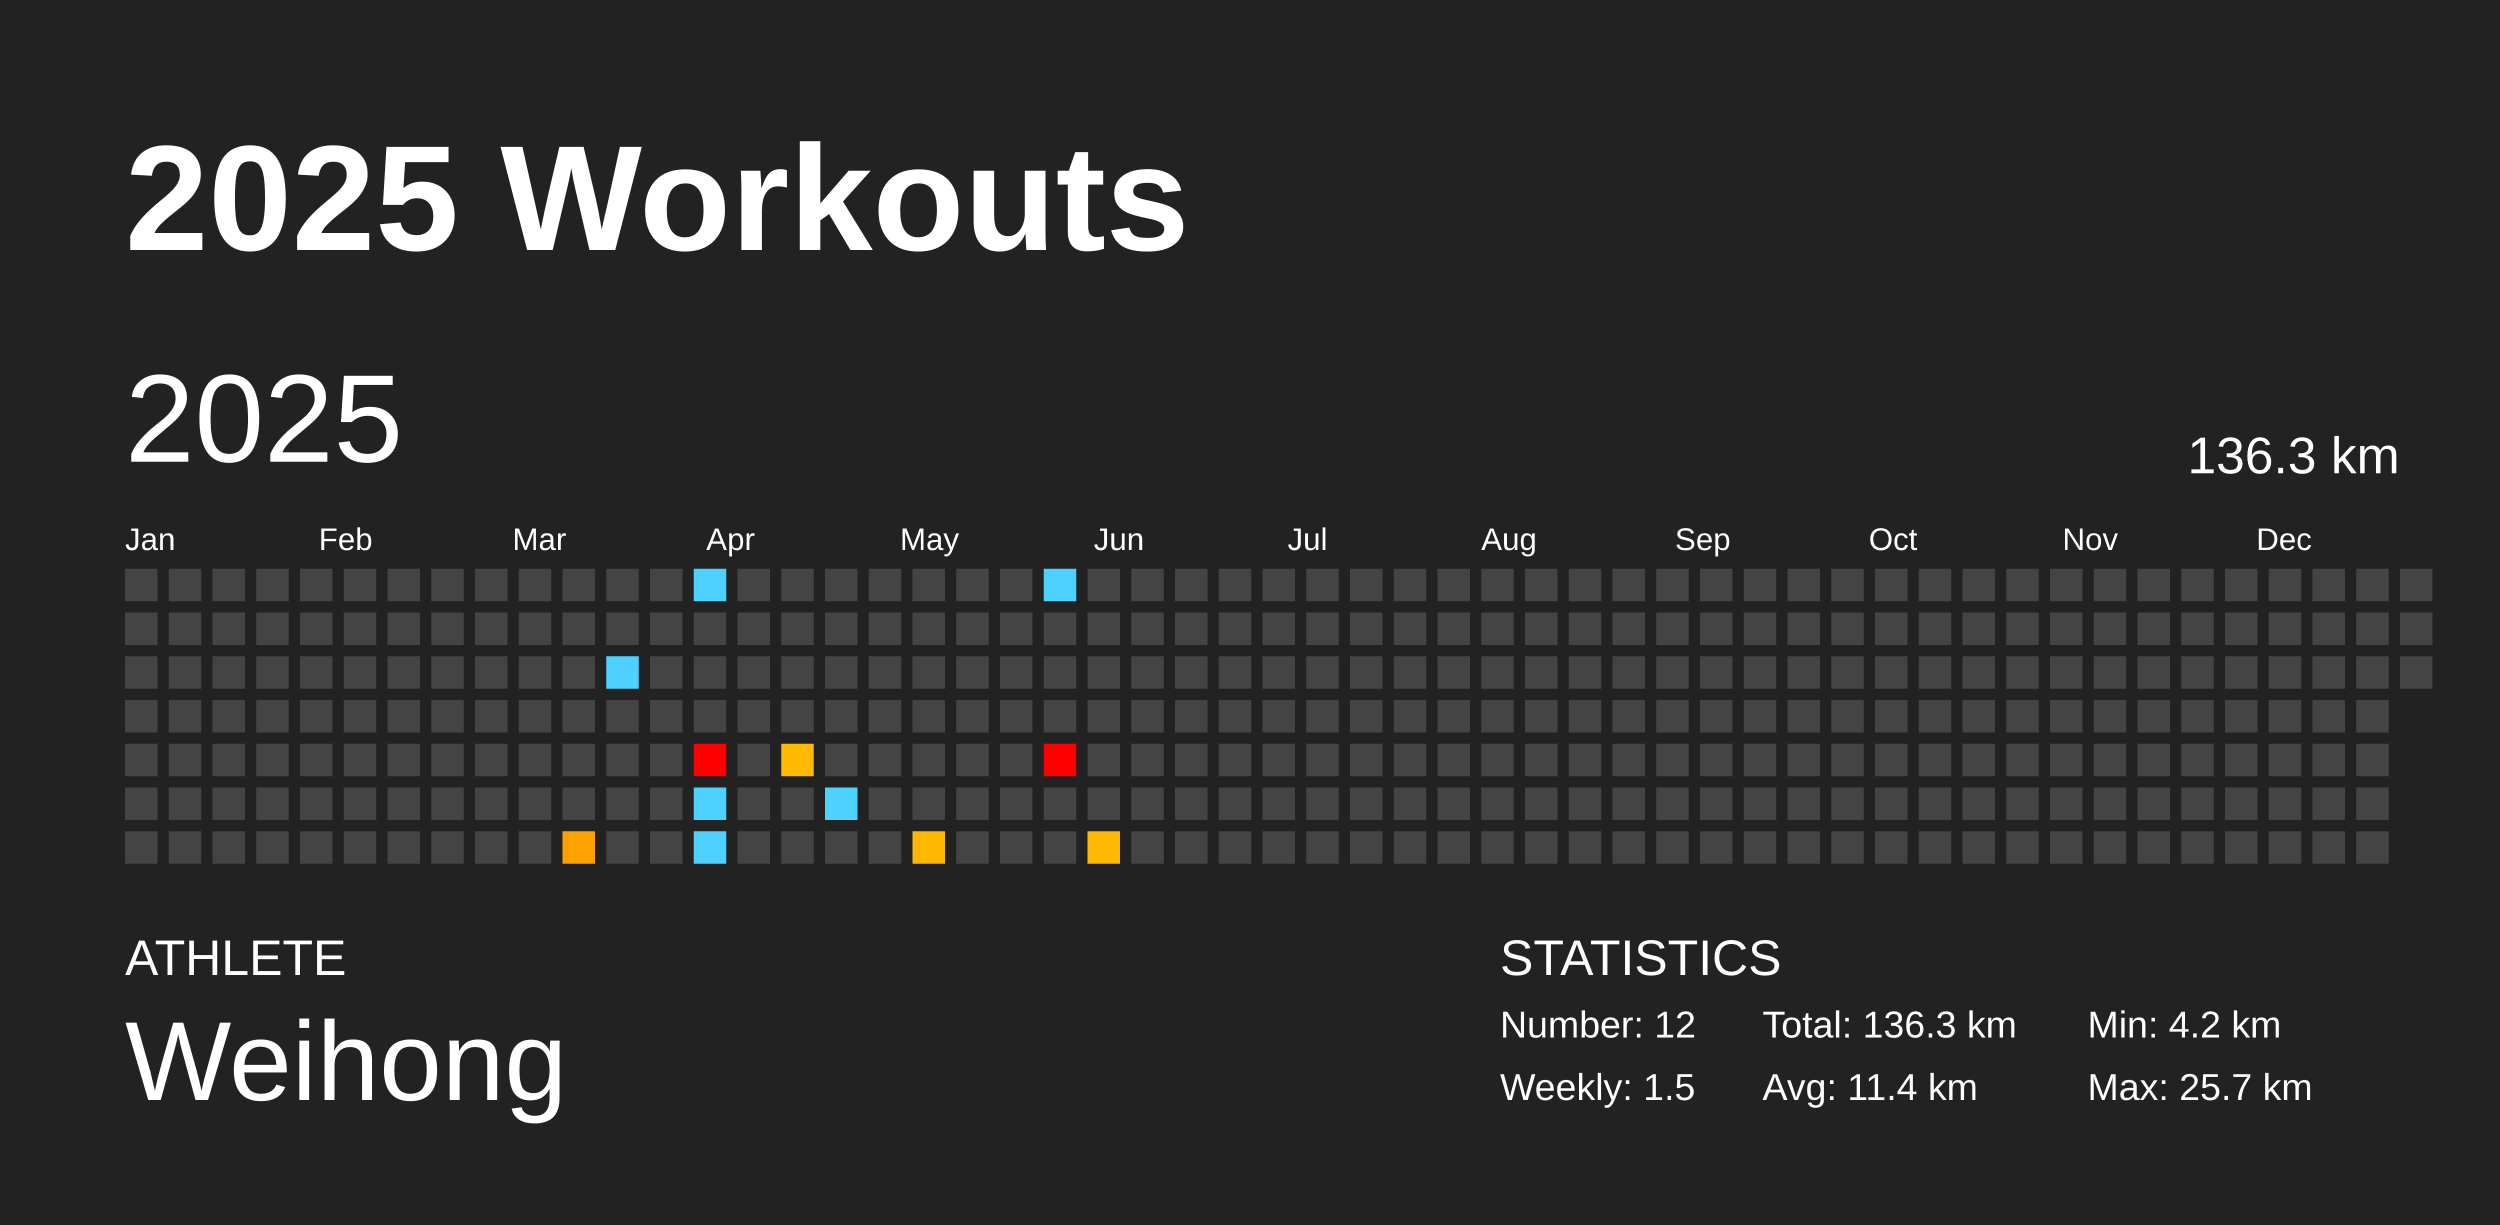
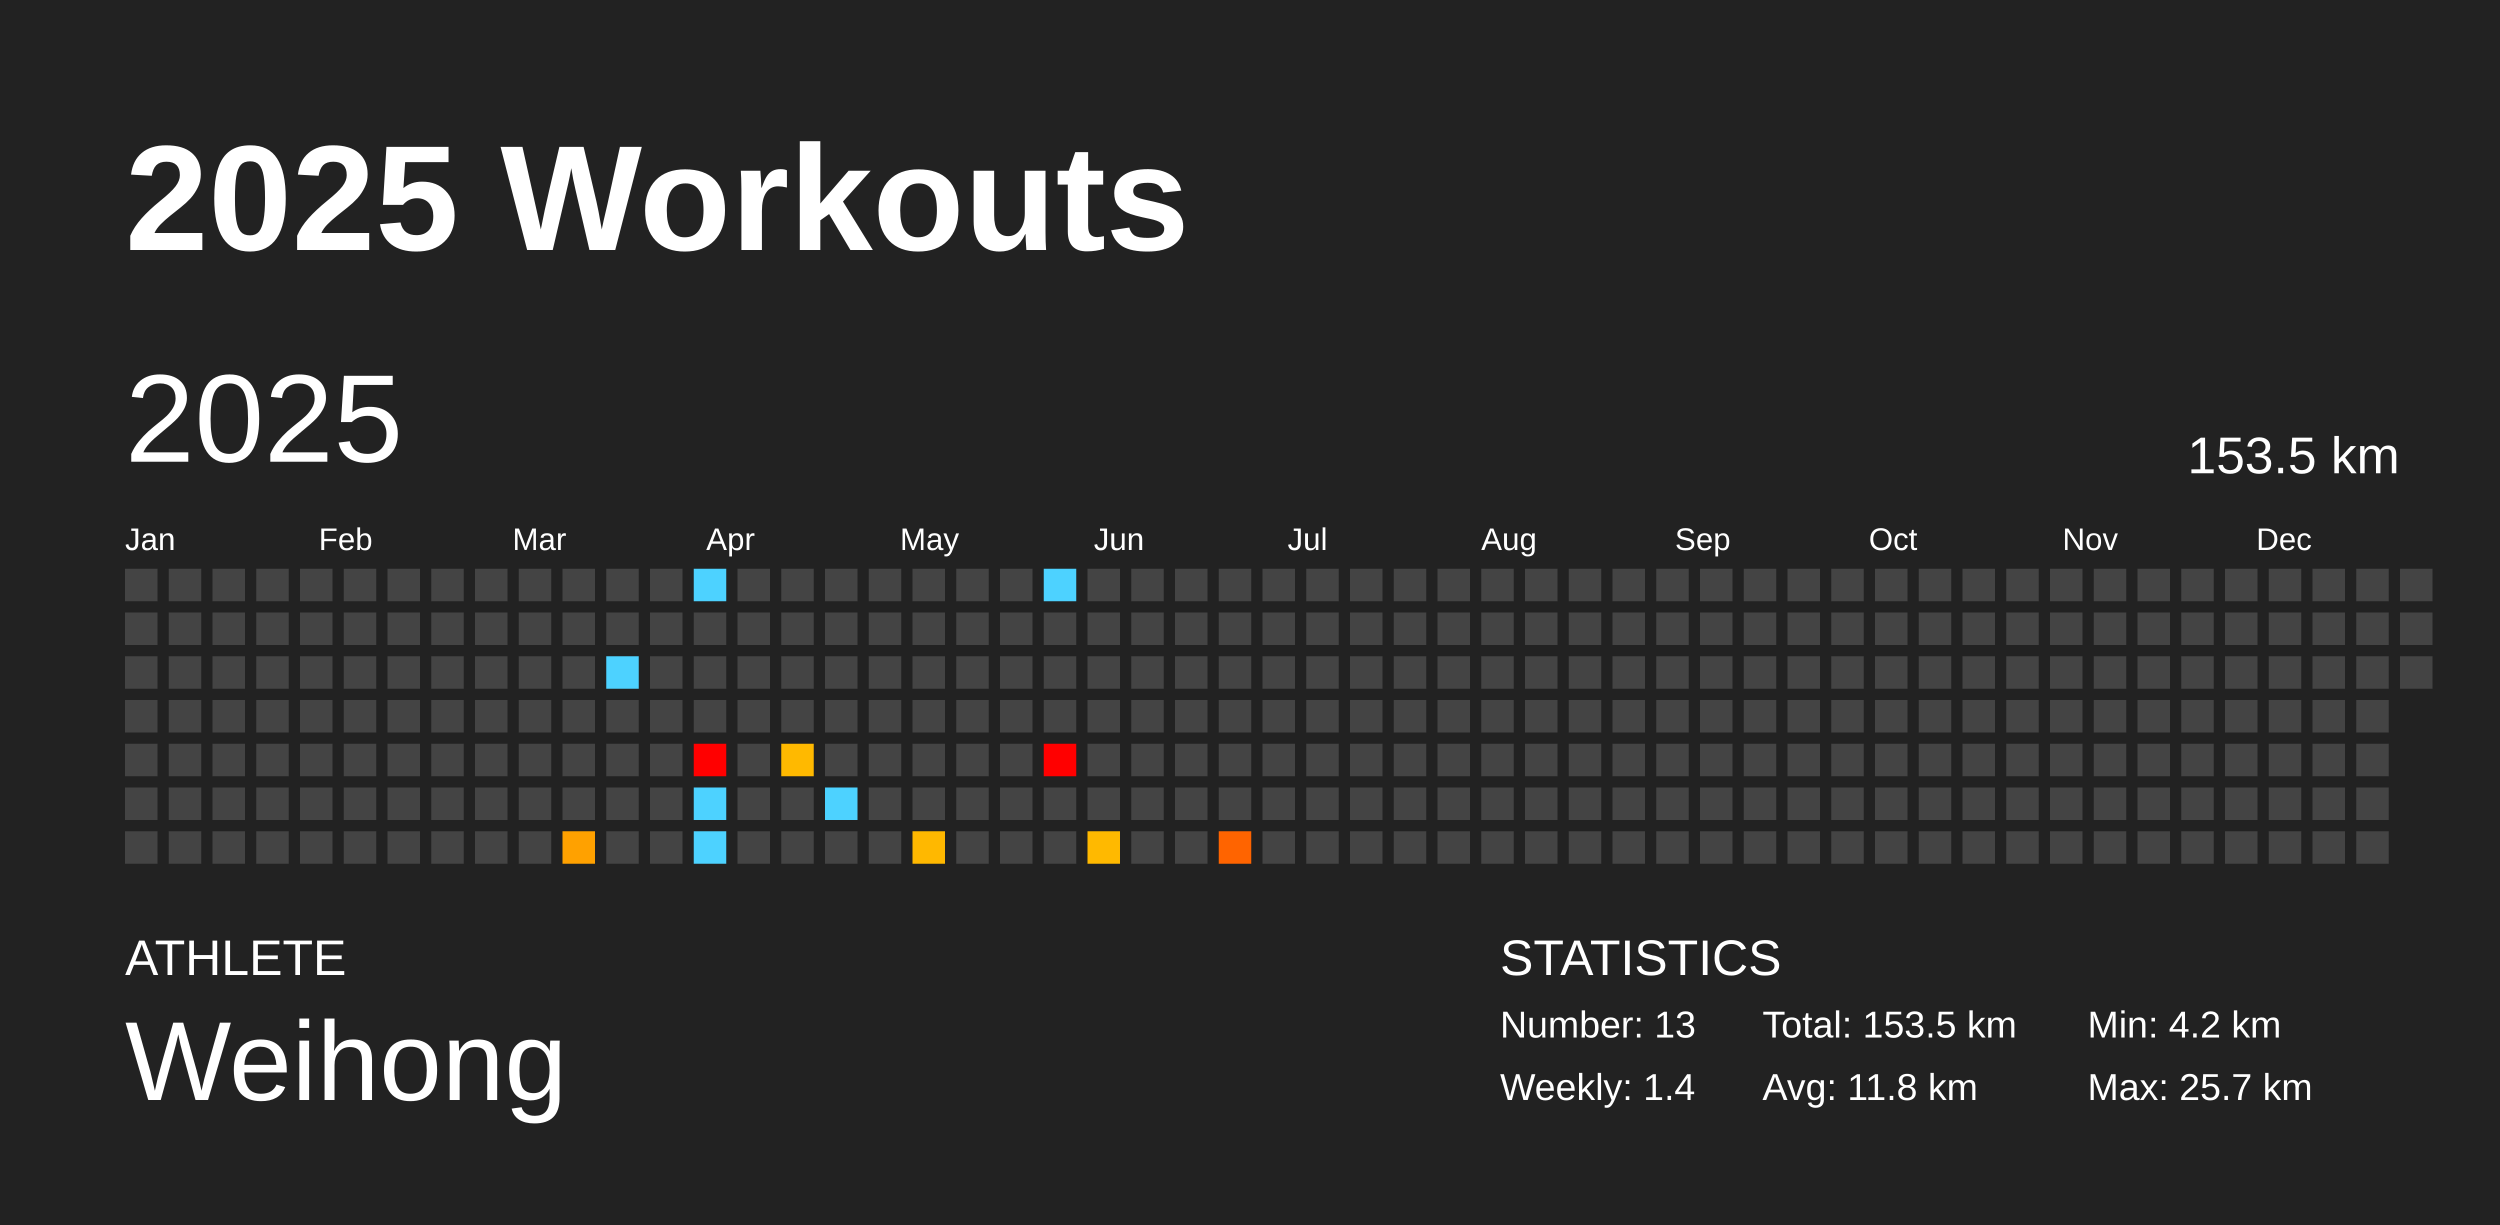
<svg xmlns="http://www.w3.org/2000/svg" baseProfile="full" height="98mm" version="1.1" viewBox="0,0,200,98" width="200mm">
  <defs />
  <rect fill="#222222" height="98" width="200" x="0" y="0" />
  <text fill="#FFFFFF" style="font-size:12px; font-family:Arial; font-weight:bold;" x="10" y="20">2025 Workouts</text>
  <text fill="#FFFFFF" style="font-size:4px; font-family:Arial" x="10" y="78">ATHLETE</text>
  <text fill="#FFFFFF" style="font-size:9px; font-family:Arial" x="10" y="88">Weihong</text>
  <text fill="#FFFFFF" style="font-size:4px; font-family:Arial" x="120" y="78">STATISTICS</text>
-   <text fill="#FFFFFF" style="font-size:3px; font-family:Arial" x="120" y="83">Number: 12</text>
-   <text fill="#FFFFFF" style="font-size:3px; font-family:Arial" x="120" y="88">Weekly: 1.5</text>
-   <text fill="#FFFFFF" style="font-size:3px; font-family:Arial" x="141" y="83">Total: 136.3 km</text>
-   <text fill="#FFFFFF" style="font-size:3px; font-family:Arial" x="141" y="88">Avg: 11.4 km</text>
+   <text fill="#FFFFFF" style="font-size:3px; font-family:Arial" x="120" y="83">Number: 13</text>
+   <text fill="#FFFFFF" style="font-size:3px; font-family:Arial" x="120" y="88">Weekly: 1.4</text>
+   <text fill="#FFFFFF" style="font-size:3px; font-family:Arial" x="141" y="83">Total: 153.5 km</text>
+   <text fill="#FFFFFF" style="font-size:3px; font-family:Arial" x="141" y="88">Avg: 11.8 km</text>
  <text fill="#FFFFFF" style="font-size:3px; font-family:Arial" x="167" y="83">Min: 4.2 km</text>
  <text fill="#FFFFFF" style="font-size:3px; font-family:Arial" x="167" y="88">Max: 25.7 km</text>
  <text dominant-baseline="hanging" fill="#FFFFFF" style="font-size:10.0px; font-family:Arial;" x="10" y="30">2025</text>
-   <text dominant-baseline="hanging" fill="#FFFFFF" style="font-size:4.125px; font-family:Arial;" x="175" y="35">136.3 km</text>
+   <text dominant-baseline="hanging" fill="#FFFFFF" style="font-size:4.125px; font-family:Arial;" x="175" y="35">153.5 km</text>
  <text fill="#FFFFFF" style="font-size:2.5px; font-family:Arial" x="10.0" y="44">Jan</text>
  <text fill="#FFFFFF" style="font-size:2.5px; font-family:Arial" x="25.5" y="44">Feb</text>
  <text fill="#FFFFFF" style="font-size:2.5px; font-family:Arial" x="41.0" y="44">Mar</text>
  <text fill="#FFFFFF" style="font-size:2.5px; font-family:Arial" x="56.5" y="44">Apr</text>
  <text fill="#FFFFFF" style="font-size:2.5px; font-family:Arial" x="72.0" y="44">May</text>
  <text fill="#FFFFFF" style="font-size:2.5px; font-family:Arial" x="87.5" y="44">Jun</text>
  <text fill="#FFFFFF" style="font-size:2.5px; font-family:Arial" x="103.0" y="44">Jul</text>
  <text fill="#FFFFFF" style="font-size:2.5px; font-family:Arial" x="118.5" y="44">Aug</text>
  <text fill="#FFFFFF" style="font-size:2.5px; font-family:Arial" x="134.0" y="44">Sep</text>
  <text fill="#FFFFFF" style="font-size:2.5px; font-family:Arial" x="149.5" y="44">Oct</text>
  <text fill="#FFFFFF" style="font-size:2.5px; font-family:Arial" x="165.0" y="44">Nov</text>
  <text fill="#FFFFFF" style="font-size:2.5px; font-family:Arial" x="180.5" y="44">Dec</text>
  <rect fill="#444444" height="2.6" width="2.6" x="10.0" y="45.5" />
  <rect fill="#444444" height="2.6" width="2.6" x="10.0" y="49.0" />
  <rect fill="#444444" height="2.6" width="2.6" x="10.0" y="52.5" />
  <rect fill="#444444" height="2.6" width="2.6" x="10.0" y="56.0" />
  <rect fill="#444444" height="2.6" width="2.6" x="10.0" y="59.5" />
  <rect fill="#444444" height="2.6" width="2.6" x="10.0" y="63.0" />
  <rect fill="#444444" height="2.6" width="2.6" x="10.0" y="66.5" />
  <rect fill="#444444" height="2.6" width="2.6" x="13.5" y="45.5" />
  <rect fill="#444444" height="2.6" width="2.6" x="13.5" y="49.0" />
  <rect fill="#444444" height="2.6" width="2.6" x="13.5" y="52.5" />
  <rect fill="#444444" height="2.6" width="2.6" x="13.5" y="56.0" />
  <rect fill="#444444" height="2.6" width="2.6" x="13.5" y="59.5" />
  <rect fill="#444444" height="2.6" width="2.6" x="13.5" y="63.0" />
  <rect fill="#444444" height="2.6" width="2.6" x="13.5" y="66.5" />
  <rect fill="#444444" height="2.6" width="2.6" x="17.0" y="45.5" />
  <rect fill="#444444" height="2.6" width="2.6" x="17.0" y="49.0" />
  <rect fill="#444444" height="2.6" width="2.6" x="17.0" y="52.5" />
  <rect fill="#444444" height="2.6" width="2.6" x="17.0" y="56.0" />
  <rect fill="#444444" height="2.6" width="2.6" x="17.0" y="59.5" />
  <rect fill="#444444" height="2.6" width="2.6" x="17.0" y="63.0" />
  <rect fill="#444444" height="2.6" width="2.6" x="17.0" y="66.5" />
  <rect fill="#444444" height="2.6" width="2.6" x="20.5" y="45.5" />
  <rect fill="#444444" height="2.6" width="2.6" x="20.5" y="49.0" />
  <rect fill="#444444" height="2.6" width="2.6" x="20.5" y="52.5" />
  <rect fill="#444444" height="2.6" width="2.6" x="20.5" y="56.0" />
  <rect fill="#444444" height="2.6" width="2.6" x="20.5" y="59.5" />
  <rect fill="#444444" height="2.6" width="2.6" x="20.5" y="63.0" />
  <rect fill="#444444" height="2.6" width="2.6" x="20.5" y="66.5" />
  <rect fill="#444444" height="2.6" width="2.6" x="24.0" y="45.5" />
  <rect fill="#444444" height="2.6" width="2.6" x="24.0" y="49.0" />
  <rect fill="#444444" height="2.6" width="2.6" x="24.0" y="52.5" />
  <rect fill="#444444" height="2.6" width="2.6" x="24.0" y="56.0" />
  <rect fill="#444444" height="2.6" width="2.6" x="24.0" y="59.5" />
  <rect fill="#444444" height="2.6" width="2.6" x="24.0" y="63.0" />
  <rect fill="#444444" height="2.6" width="2.6" x="24.0" y="66.5" />
  <rect fill="#444444" height="2.6" width="2.6" x="27.5" y="45.5" />
  <rect fill="#444444" height="2.6" width="2.6" x="27.5" y="49.0" />
  <rect fill="#444444" height="2.6" width="2.6" x="27.5" y="52.5" />
  <rect fill="#444444" height="2.6" width="2.6" x="27.5" y="56.0" />
  <rect fill="#444444" height="2.6" width="2.6" x="27.5" y="59.5" />
  <rect fill="#444444" height="2.6" width="2.6" x="27.5" y="63.0" />
  <rect fill="#444444" height="2.6" width="2.6" x="27.5" y="66.5" />
  <rect fill="#444444" height="2.6" width="2.6" x="31.0" y="45.5" />
  <rect fill="#444444" height="2.6" width="2.6" x="31.0" y="49.0" />
  <rect fill="#444444" height="2.6" width="2.6" x="31.0" y="52.5" />
  <rect fill="#444444" height="2.6" width="2.6" x="31.0" y="56.0" />
  <rect fill="#444444" height="2.6" width="2.6" x="31.0" y="59.5" />
  <rect fill="#444444" height="2.6" width="2.6" x="31.0" y="63.0" />
  <rect fill="#444444" height="2.6" width="2.6" x="31.0" y="66.5" />
  <rect fill="#444444" height="2.6" width="2.6" x="34.5" y="45.5" />
  <rect fill="#444444" height="2.6" width="2.6" x="34.5" y="49.0" />
  <rect fill="#444444" height="2.6" width="2.6" x="34.5" y="52.5" />
  <rect fill="#444444" height="2.6" width="2.6" x="34.5" y="56.0" />
  <rect fill="#444444" height="2.6" width="2.6" x="34.5" y="59.5" />
  <rect fill="#444444" height="2.6" width="2.6" x="34.5" y="63.0" />
  <rect fill="#444444" height="2.6" width="2.6" x="34.5" y="66.5" />
  <rect fill="#444444" height="2.6" width="2.6" x="38.0" y="45.5" />
  <rect fill="#444444" height="2.6" width="2.6" x="38.0" y="49.0" />
  <rect fill="#444444" height="2.6" width="2.6" x="38.0" y="52.5" />
  <rect fill="#444444" height="2.6" width="2.6" x="38.0" y="56.0" />
  <rect fill="#444444" height="2.6" width="2.6" x="38.0" y="59.5" />
  <rect fill="#444444" height="2.6" width="2.6" x="38.0" y="63.0" />
  <rect fill="#444444" height="2.6" width="2.6" x="38.0" y="66.5" />
  <rect fill="#444444" height="2.6" width="2.6" x="41.5" y="45.5" />
  <rect fill="#444444" height="2.6" width="2.6" x="41.5" y="49.0" />
  <rect fill="#444444" height="2.6" width="2.6" x="41.5" y="52.5" />
  <rect fill="#444444" height="2.6" width="2.6" x="41.5" y="56.0" />
  <rect fill="#444444" height="2.6" width="2.6" x="41.5" y="59.5" />
  <rect fill="#444444" height="2.6" width="2.6" x="41.5" y="63.0" />
  <rect fill="#444444" height="2.6" width="2.6" x="41.5" y="66.5" />
  <rect fill="#444444" height="2.6" width="2.6" x="45.0" y="45.5" />
  <rect fill="#444444" height="2.6" width="2.6" x="45.0" y="49.0" />
  <rect fill="#444444" height="2.6" width="2.6" x="45.0" y="52.5" />
  <rect fill="#444444" height="2.6" width="2.6" x="45.0" y="56.0" />
  <rect fill="#444444" height="2.6" width="2.6" x="45.0" y="59.5" />
  <rect fill="#444444" height="2.6" width="2.6" x="45.0" y="63.0" />
  <rect fill="#ffa100" height="2.6" width="2.6" x="45.0" y="66.5" />
  <rect fill="#444444" height="2.6" width="2.6" x="48.5" y="45.5" />
  <rect fill="#444444" height="2.6" width="2.6" x="48.5" y="49.0" />
  <rect fill="#4dd2ff" height="2.6" width="2.6" x="48.5" y="52.5" />
  <rect fill="#444444" height="2.6" width="2.6" x="48.5" y="56.0" />
  <rect fill="#444444" height="2.6" width="2.6" x="48.5" y="59.5" />
  <rect fill="#444444" height="2.6" width="2.6" x="48.5" y="63.0" />
  <rect fill="#444444" height="2.6" width="2.6" x="48.5" y="66.5" />
  <rect fill="#444444" height="2.6" width="2.6" x="52.0" y="45.5" />
  <rect fill="#444444" height="2.6" width="2.6" x="52.0" y="49.0" />
  <rect fill="#444444" height="2.6" width="2.6" x="52.0" y="52.5" />
  <rect fill="#444444" height="2.6" width="2.6" x="52.0" y="56.0" />
  <rect fill="#444444" height="2.6" width="2.6" x="52.0" y="59.5" />
  <rect fill="#444444" height="2.6" width="2.6" x="52.0" y="63.0" />
  <rect fill="#444444" height="2.6" width="2.6" x="52.0" y="66.5" />
  <rect fill="#4dd2ff" height="2.6" width="2.6" x="55.5" y="45.5" />
  <rect fill="#444444" height="2.6" width="2.6" x="55.5" y="49.0" />
  <rect fill="#444444" height="2.6" width="2.6" x="55.5" y="52.5" />
  <rect fill="#444444" height="2.6" width="2.6" x="55.5" y="56.0" />
  <rect fill="red" height="2.6" width="2.6" x="55.5" y="59.5" />
  <rect fill="#4dd2ff" height="2.6" width="2.6" x="55.5" y="63.0" />
  <rect fill="#4dd2ff" height="2.6" width="2.6" x="55.5" y="66.5" />
  <rect fill="#444444" height="2.6" width="2.6" x="59.0" y="45.5" />
  <rect fill="#444444" height="2.6" width="2.6" x="59.0" y="49.0" />
  <rect fill="#444444" height="2.6" width="2.6" x="59.0" y="52.5" />
  <rect fill="#444444" height="2.6" width="2.6" x="59.0" y="56.0" />
  <rect fill="#444444" height="2.6" width="2.6" x="59.0" y="59.5" />
  <rect fill="#444444" height="2.6" width="2.6" x="59.0" y="63.0" />
  <rect fill="#444444" height="2.6" width="2.6" x="59.0" y="66.5" />
  <rect fill="#444444" height="2.6" width="2.6" x="62.5" y="45.5" />
  <rect fill="#444444" height="2.6" width="2.6" x="62.5" y="49.0" />
  <rect fill="#444444" height="2.6" width="2.6" x="62.5" y="52.5" />
  <rect fill="#444444" height="2.6" width="2.6" x="62.5" y="56.0" />
  <rect fill="#ffb900" height="2.6" width="2.6" x="62.5" y="59.5" />
  <rect fill="#444444" height="2.6" width="2.6" x="62.5" y="63.0" />
  <rect fill="#444444" height="2.6" width="2.6" x="62.5" y="66.5" />
  <rect fill="#444444" height="2.6" width="2.6" x="66.0" y="45.5" />
  <rect fill="#444444" height="2.6" width="2.6" x="66.0" y="49.0" />
  <rect fill="#444444" height="2.6" width="2.6" x="66.0" y="52.5" />
  <rect fill="#444444" height="2.6" width="2.6" x="66.0" y="56.0" />
  <rect fill="#444444" height="2.6" width="2.6" x="66.0" y="59.5" />
  <rect fill="#4dd2ff" height="2.6" width="2.6" x="66.0" y="63.0" />
  <rect fill="#444444" height="2.6" width="2.6" x="66.0" y="66.5" />
  <rect fill="#444444" height="2.6" width="2.6" x="69.5" y="45.5" />
  <rect fill="#444444" height="2.6" width="2.6" x="69.5" y="49.0" />
  <rect fill="#444444" height="2.6" width="2.6" x="69.5" y="52.5" />
  <rect fill="#444444" height="2.6" width="2.6" x="69.5" y="56.0" />
  <rect fill="#444444" height="2.6" width="2.6" x="69.5" y="59.5" />
  <rect fill="#444444" height="2.6" width="2.6" x="69.5" y="63.0" />
  <rect fill="#444444" height="2.6" width="2.6" x="69.5" y="66.5" />
  <rect fill="#444444" height="2.6" width="2.6" x="73.0" y="45.5" />
  <rect fill="#444444" height="2.6" width="2.6" x="73.0" y="49.0" />
  <rect fill="#444444" height="2.6" width="2.6" x="73.0" y="52.5" />
  <rect fill="#444444" height="2.6" width="2.6" x="73.0" y="56.0" />
  <rect fill="#444444" height="2.6" width="2.6" x="73.0" y="59.5" />
  <rect fill="#444444" height="2.6" width="2.6" x="73.0" y="63.0" />
  <rect fill="#ffb800" height="2.6" width="2.6" x="73.0" y="66.5" />
  <rect fill="#444444" height="2.6" width="2.6" x="76.5" y="45.5" />
  <rect fill="#444444" height="2.6" width="2.6" x="76.5" y="49.0" />
  <rect fill="#444444" height="2.6" width="2.6" x="76.5" y="52.5" />
  <rect fill="#444444" height="2.6" width="2.6" x="76.5" y="56.0" />
  <rect fill="#444444" height="2.6" width="2.6" x="76.5" y="59.5" />
  <rect fill="#444444" height="2.6" width="2.6" x="76.5" y="63.0" />
  <rect fill="#444444" height="2.6" width="2.6" x="76.5" y="66.5" />
  <rect fill="#444444" height="2.6" width="2.6" x="80.0" y="45.5" />
  <rect fill="#444444" height="2.6" width="2.6" x="80.0" y="49.0" />
  <rect fill="#444444" height="2.6" width="2.6" x="80.0" y="52.5" />
  <rect fill="#444444" height="2.6" width="2.6" x="80.0" y="56.0" />
  <rect fill="#444444" height="2.6" width="2.6" x="80.0" y="59.5" />
  <rect fill="#444444" height="2.6" width="2.6" x="80.0" y="63.0" />
  <rect fill="#444444" height="2.6" width="2.6" x="80.0" y="66.5" />
  <rect fill="#4dd2ff" height="2.6" width="2.6" x="83.5" y="45.5" />
  <rect fill="#444444" height="2.6" width="2.6" x="83.5" y="49.0" />
  <rect fill="#444444" height="2.6" width="2.6" x="83.5" y="52.5" />
  <rect fill="#444444" height="2.6" width="2.6" x="83.5" y="56.0" />
  <rect fill="red" height="2.6" width="2.6" x="83.5" y="59.5" />
  <rect fill="#444444" height="2.6" width="2.6" x="83.5" y="63.0" />
  <rect fill="#444444" height="2.6" width="2.6" x="83.5" y="66.5" />
  <rect fill="#444444" height="2.6" width="2.6" x="87.0" y="45.5" />
  <rect fill="#444444" height="2.6" width="2.6" x="87.0" y="49.0" />
  <rect fill="#444444" height="2.6" width="2.6" x="87.0" y="52.5" />
  <rect fill="#444444" height="2.6" width="2.6" x="87.0" y="56.0" />
  <rect fill="#444444" height="2.6" width="2.6" x="87.0" y="59.5" />
  <rect fill="#444444" height="2.6" width="2.6" x="87.0" y="63.0" />
  <rect fill="#ffb900" height="2.6" width="2.6" x="87.0" y="66.5" />
  <rect fill="#444444" height="2.6" width="2.6" x="90.5" y="45.5" />
  <rect fill="#444444" height="2.6" width="2.6" x="90.5" y="49.0" />
  <rect fill="#444444" height="2.6" width="2.6" x="90.5" y="52.5" />
  <rect fill="#444444" height="2.6" width="2.6" x="90.5" y="56.0" />
  <rect fill="#444444" height="2.6" width="2.6" x="90.5" y="59.5" />
  <rect fill="#444444" height="2.6" width="2.6" x="90.5" y="63.0" />
  <rect fill="#444444" height="2.6" width="2.6" x="90.5" y="66.5" />
  <rect fill="#444444" height="2.6" width="2.6" x="94.0" y="45.5" />
  <rect fill="#444444" height="2.6" width="2.6" x="94.0" y="49.0" />
  <rect fill="#444444" height="2.6" width="2.6" x="94.0" y="52.5" />
  <rect fill="#444444" height="2.6" width="2.6" x="94.0" y="56.0" />
  <rect fill="#444444" height="2.6" width="2.6" x="94.0" y="59.5" />
  <rect fill="#444444" height="2.6" width="2.6" x="94.0" y="63.0" />
  <rect fill="#444444" height="2.6" width="2.6" x="94.0" y="66.5" />
  <rect fill="#444444" height="2.6" width="2.6" x="97.5" y="45.5" />
  <rect fill="#444444" height="2.6" width="2.6" x="97.5" y="49.0" />
  <rect fill="#444444" height="2.6" width="2.6" x="97.5" y="52.5" />
  <rect fill="#444444" height="2.6" width="2.6" x="97.5" y="56.0" />
  <rect fill="#444444" height="2.6" width="2.6" x="97.5" y="59.5" />
  <rect fill="#444444" height="2.6" width="2.6" x="97.5" y="63.0" />
-   <rect fill="#444444" height="2.6" width="2.6" x="97.5" y="66.5" />
+   <rect fill="#ff6400" height="2.6" width="2.6" x="97.5" y="66.5" />
  <rect fill="#444444" height="2.6" width="2.6" x="101.0" y="45.5" />
  <rect fill="#444444" height="2.6" width="2.6" x="101.0" y="49.0" />
  <rect fill="#444444" height="2.6" width="2.6" x="101.0" y="52.5" />
  <rect fill="#444444" height="2.6" width="2.6" x="101.0" y="56.0" />
  <rect fill="#444444" height="2.6" width="2.6" x="101.0" y="59.5" />
  <rect fill="#444444" height="2.6" width="2.6" x="101.0" y="63.0" />
  <rect fill="#444444" height="2.6" width="2.6" x="101.0" y="66.5" />
  <rect fill="#444444" height="2.6" width="2.6" x="104.5" y="45.5" />
  <rect fill="#444444" height="2.6" width="2.6" x="104.5" y="49.0" />
  <rect fill="#444444" height="2.6" width="2.6" x="104.5" y="52.5" />
  <rect fill="#444444" height="2.6" width="2.6" x="104.5" y="56.0" />
  <rect fill="#444444" height="2.6" width="2.6" x="104.5" y="59.5" />
  <rect fill="#444444" height="2.6" width="2.6" x="104.5" y="63.0" />
  <rect fill="#444444" height="2.6" width="2.6" x="104.5" y="66.5" />
  <rect fill="#444444" height="2.6" width="2.6" x="108.0" y="45.5" />
  <rect fill="#444444" height="2.6" width="2.6" x="108.0" y="49.0" />
  <rect fill="#444444" height="2.6" width="2.6" x="108.0" y="52.5" />
  <rect fill="#444444" height="2.6" width="2.6" x="108.0" y="56.0" />
  <rect fill="#444444" height="2.6" width="2.6" x="108.0" y="59.5" />
  <rect fill="#444444" height="2.6" width="2.6" x="108.0" y="63.0" />
  <rect fill="#444444" height="2.6" width="2.6" x="108.0" y="66.5" />
  <rect fill="#444444" height="2.6" width="2.6" x="111.5" y="45.5" />
  <rect fill="#444444" height="2.6" width="2.6" x="111.5" y="49.0" />
  <rect fill="#444444" height="2.6" width="2.6" x="111.5" y="52.5" />
  <rect fill="#444444" height="2.6" width="2.6" x="111.5" y="56.0" />
  <rect fill="#444444" height="2.6" width="2.6" x="111.5" y="59.5" />
  <rect fill="#444444" height="2.6" width="2.6" x="111.5" y="63.0" />
  <rect fill="#444444" height="2.6" width="2.6" x="111.5" y="66.5" />
  <rect fill="#444444" height="2.6" width="2.6" x="115.0" y="45.5" />
  <rect fill="#444444" height="2.6" width="2.6" x="115.0" y="49.0" />
  <rect fill="#444444" height="2.6" width="2.6" x="115.0" y="52.5" />
  <rect fill="#444444" height="2.6" width="2.6" x="115.0" y="56.0" />
  <rect fill="#444444" height="2.6" width="2.6" x="115.0" y="59.5" />
  <rect fill="#444444" height="2.6" width="2.6" x="115.0" y="63.0" />
  <rect fill="#444444" height="2.6" width="2.6" x="115.0" y="66.5" />
  <rect fill="#444444" height="2.6" width="2.6" x="118.5" y="45.5" />
  <rect fill="#444444" height="2.6" width="2.6" x="118.5" y="49.0" />
  <rect fill="#444444" height="2.6" width="2.6" x="118.5" y="52.5" />
  <rect fill="#444444" height="2.6" width="2.6" x="118.5" y="56.0" />
  <rect fill="#444444" height="2.6" width="2.6" x="118.5" y="59.5" />
  <rect fill="#444444" height="2.6" width="2.6" x="118.5" y="63.0" />
  <rect fill="#444444" height="2.6" width="2.6" x="118.5" y="66.5" />
  <rect fill="#444444" height="2.6" width="2.6" x="122.0" y="45.5" />
  <rect fill="#444444" height="2.6" width="2.6" x="122.0" y="49.0" />
  <rect fill="#444444" height="2.6" width="2.6" x="122.0" y="52.5" />
  <rect fill="#444444" height="2.6" width="2.6" x="122.0" y="56.0" />
  <rect fill="#444444" height="2.6" width="2.6" x="122.0" y="59.5" />
  <rect fill="#444444" height="2.6" width="2.6" x="122.0" y="63.0" />
  <rect fill="#444444" height="2.6" width="2.6" x="122.0" y="66.5" />
  <rect fill="#444444" height="2.6" width="2.6" x="125.5" y="45.5" />
  <rect fill="#444444" height="2.6" width="2.6" x="125.5" y="49.0" />
  <rect fill="#444444" height="2.6" width="2.6" x="125.5" y="52.5" />
  <rect fill="#444444" height="2.6" width="2.6" x="125.5" y="56.0" />
  <rect fill="#444444" height="2.6" width="2.6" x="125.5" y="59.5" />
  <rect fill="#444444" height="2.6" width="2.6" x="125.5" y="63.0" />
  <rect fill="#444444" height="2.6" width="2.6" x="125.5" y="66.5" />
  <rect fill="#444444" height="2.6" width="2.6" x="129.0" y="45.5" />
  <rect fill="#444444" height="2.6" width="2.6" x="129.0" y="49.0" />
  <rect fill="#444444" height="2.6" width="2.6" x="129.0" y="52.5" />
  <rect fill="#444444" height="2.6" width="2.6" x="129.0" y="56.0" />
  <rect fill="#444444" height="2.6" width="2.6" x="129.0" y="59.5" />
  <rect fill="#444444" height="2.6" width="2.6" x="129.0" y="63.0" />
  <rect fill="#444444" height="2.6" width="2.6" x="129.0" y="66.5" />
  <rect fill="#444444" height="2.6" width="2.6" x="132.5" y="45.5" />
  <rect fill="#444444" height="2.6" width="2.6" x="132.5" y="49.0" />
  <rect fill="#444444" height="2.6" width="2.6" x="132.5" y="52.5" />
  <rect fill="#444444" height="2.6" width="2.6" x="132.5" y="56.0" />
  <rect fill="#444444" height="2.6" width="2.6" x="132.5" y="59.5" />
  <rect fill="#444444" height="2.6" width="2.6" x="132.5" y="63.0" />
  <rect fill="#444444" height="2.6" width="2.6" x="132.5" y="66.5" />
  <rect fill="#444444" height="2.6" width="2.6" x="136.0" y="45.5" />
  <rect fill="#444444" height="2.6" width="2.6" x="136.0" y="49.0" />
  <rect fill="#444444" height="2.6" width="2.6" x="136.0" y="52.5" />
  <rect fill="#444444" height="2.6" width="2.6" x="136.0" y="56.0" />
  <rect fill="#444444" height="2.6" width="2.6" x="136.0" y="59.5" />
  <rect fill="#444444" height="2.6" width="2.6" x="136.0" y="63.0" />
  <rect fill="#444444" height="2.6" width="2.6" x="136.0" y="66.5" />
  <rect fill="#444444" height="2.6" width="2.6" x="139.5" y="45.5" />
  <rect fill="#444444" height="2.6" width="2.6" x="139.5" y="49.0" />
  <rect fill="#444444" height="2.6" width="2.6" x="139.5" y="52.5" />
  <rect fill="#444444" height="2.6" width="2.6" x="139.5" y="56.0" />
  <rect fill="#444444" height="2.6" width="2.6" x="139.5" y="59.5" />
  <rect fill="#444444" height="2.6" width="2.6" x="139.5" y="63.0" />
  <rect fill="#444444" height="2.6" width="2.6" x="139.5" y="66.5" />
  <rect fill="#444444" height="2.6" width="2.6" x="143.0" y="45.5" />
  <rect fill="#444444" height="2.6" width="2.6" x="143.0" y="49.0" />
  <rect fill="#444444" height="2.6" width="2.6" x="143.0" y="52.5" />
  <rect fill="#444444" height="2.6" width="2.6" x="143.0" y="56.0" />
  <rect fill="#444444" height="2.6" width="2.6" x="143.0" y="59.5" />
  <rect fill="#444444" height="2.6" width="2.6" x="143.0" y="63.0" />
  <rect fill="#444444" height="2.6" width="2.6" x="143.0" y="66.5" />
  <rect fill="#444444" height="2.6" width="2.6" x="146.5" y="45.5" />
  <rect fill="#444444" height="2.6" width="2.6" x="146.5" y="49.0" />
  <rect fill="#444444" height="2.6" width="2.6" x="146.5" y="52.5" />
  <rect fill="#444444" height="2.6" width="2.6" x="146.5" y="56.0" />
  <rect fill="#444444" height="2.6" width="2.6" x="146.5" y="59.5" />
  <rect fill="#444444" height="2.6" width="2.6" x="146.5" y="63.0" />
  <rect fill="#444444" height="2.6" width="2.6" x="146.5" y="66.5" />
  <rect fill="#444444" height="2.6" width="2.6" x="150.0" y="45.5" />
  <rect fill="#444444" height="2.6" width="2.6" x="150.0" y="49.0" />
  <rect fill="#444444" height="2.6" width="2.6" x="150.0" y="52.5" />
  <rect fill="#444444" height="2.6" width="2.6" x="150.0" y="56.0" />
  <rect fill="#444444" height="2.6" width="2.6" x="150.0" y="59.5" />
  <rect fill="#444444" height="2.6" width="2.6" x="150.0" y="63.0" />
  <rect fill="#444444" height="2.6" width="2.6" x="150.0" y="66.5" />
  <rect fill="#444444" height="2.6" width="2.6" x="153.5" y="45.5" />
  <rect fill="#444444" height="2.6" width="2.6" x="153.5" y="49.0" />
  <rect fill="#444444" height="2.6" width="2.6" x="153.5" y="52.5" />
  <rect fill="#444444" height="2.6" width="2.6" x="153.5" y="56.0" />
  <rect fill="#444444" height="2.6" width="2.6" x="153.5" y="59.5" />
  <rect fill="#444444" height="2.6" width="2.6" x="153.5" y="63.0" />
  <rect fill="#444444" height="2.6" width="2.6" x="153.5" y="66.5" />
  <rect fill="#444444" height="2.6" width="2.6" x="157.0" y="45.5" />
  <rect fill="#444444" height="2.6" width="2.6" x="157.0" y="49.0" />
  <rect fill="#444444" height="2.6" width="2.6" x="157.0" y="52.5" />
  <rect fill="#444444" height="2.6" width="2.6" x="157.0" y="56.0" />
  <rect fill="#444444" height="2.6" width="2.6" x="157.0" y="59.5" />
  <rect fill="#444444" height="2.6" width="2.6" x="157.0" y="63.0" />
  <rect fill="#444444" height="2.6" width="2.6" x="157.0" y="66.5" />
  <rect fill="#444444" height="2.6" width="2.6" x="160.5" y="45.5" />
  <rect fill="#444444" height="2.6" width="2.6" x="160.5" y="49.0" />
  <rect fill="#444444" height="2.6" width="2.6" x="160.5" y="52.5" />
  <rect fill="#444444" height="2.6" width="2.6" x="160.5" y="56.0" />
  <rect fill="#444444" height="2.6" width="2.6" x="160.5" y="59.5" />
  <rect fill="#444444" height="2.6" width="2.6" x="160.5" y="63.0" />
  <rect fill="#444444" height="2.6" width="2.6" x="160.5" y="66.5" />
  <rect fill="#444444" height="2.6" width="2.6" x="164.0" y="45.5" />
  <rect fill="#444444" height="2.6" width="2.6" x="164.0" y="49.0" />
  <rect fill="#444444" height="2.6" width="2.6" x="164.0" y="52.5" />
  <rect fill="#444444" height="2.6" width="2.6" x="164.0" y="56.0" />
  <rect fill="#444444" height="2.6" width="2.6" x="164.0" y="59.5" />
  <rect fill="#444444" height="2.6" width="2.6" x="164.0" y="63.0" />
  <rect fill="#444444" height="2.6" width="2.6" x="164.0" y="66.5" />
  <rect fill="#444444" height="2.6" width="2.6" x="167.5" y="45.5" />
  <rect fill="#444444" height="2.6" width="2.6" x="167.5" y="49.0" />
  <rect fill="#444444" height="2.6" width="2.6" x="167.5" y="52.5" />
  <rect fill="#444444" height="2.6" width="2.6" x="167.5" y="56.0" />
  <rect fill="#444444" height="2.6" width="2.6" x="167.5" y="59.5" />
  <rect fill="#444444" height="2.6" width="2.6" x="167.5" y="63.0" />
  <rect fill="#444444" height="2.6" width="2.6" x="167.5" y="66.5" />
  <rect fill="#444444" height="2.6" width="2.6" x="171.0" y="45.5" />
  <rect fill="#444444" height="2.6" width="2.6" x="171.0" y="49.0" />
  <rect fill="#444444" height="2.6" width="2.6" x="171.0" y="52.5" />
  <rect fill="#444444" height="2.6" width="2.6" x="171.0" y="56.0" />
  <rect fill="#444444" height="2.6" width="2.6" x="171.0" y="59.5" />
  <rect fill="#444444" height="2.6" width="2.6" x="171.0" y="63.0" />
  <rect fill="#444444" height="2.6" width="2.6" x="171.0" y="66.5" />
  <rect fill="#444444" height="2.6" width="2.6" x="174.5" y="45.5" />
  <rect fill="#444444" height="2.6" width="2.6" x="174.5" y="49.0" />
  <rect fill="#444444" height="2.6" width="2.6" x="174.5" y="52.5" />
  <rect fill="#444444" height="2.6" width="2.6" x="174.5" y="56.0" />
  <rect fill="#444444" height="2.6" width="2.6" x="174.5" y="59.5" />
  <rect fill="#444444" height="2.6" width="2.6" x="174.5" y="63.0" />
  <rect fill="#444444" height="2.6" width="2.6" x="174.5" y="66.5" />
  <rect fill="#444444" height="2.6" width="2.6" x="178.0" y="45.5" />
  <rect fill="#444444" height="2.6" width="2.6" x="178.0" y="49.0" />
  <rect fill="#444444" height="2.6" width="2.6" x="178.0" y="52.5" />
  <rect fill="#444444" height="2.6" width="2.6" x="178.0" y="56.0" />
  <rect fill="#444444" height="2.6" width="2.6" x="178.0" y="59.5" />
  <rect fill="#444444" height="2.6" width="2.6" x="178.0" y="63.0" />
  <rect fill="#444444" height="2.6" width="2.6" x="178.0" y="66.5" />
  <rect fill="#444444" height="2.6" width="2.6" x="181.5" y="45.5" />
  <rect fill="#444444" height="2.6" width="2.6" x="181.5" y="49.0" />
  <rect fill="#444444" height="2.6" width="2.6" x="181.5" y="52.5" />
  <rect fill="#444444" height="2.6" width="2.6" x="181.5" y="56.0" />
  <rect fill="#444444" height="2.6" width="2.6" x="181.5" y="59.5" />
  <rect fill="#444444" height="2.6" width="2.6" x="181.5" y="63.0" />
  <rect fill="#444444" height="2.6" width="2.6" x="181.5" y="66.5" />
  <rect fill="#444444" height="2.6" width="2.6" x="185.0" y="45.5" />
  <rect fill="#444444" height="2.6" width="2.6" x="185.0" y="49.0" />
  <rect fill="#444444" height="2.6" width="2.6" x="185.0" y="52.5" />
  <rect fill="#444444" height="2.6" width="2.6" x="185.0" y="56.0" />
  <rect fill="#444444" height="2.6" width="2.6" x="185.0" y="59.5" />
  <rect fill="#444444" height="2.6" width="2.6" x="185.0" y="63.0" />
  <rect fill="#444444" height="2.6" width="2.6" x="185.0" y="66.5" />
  <rect fill="#444444" height="2.6" width="2.6" x="188.5" y="45.5" />
  <rect fill="#444444" height="2.6" width="2.6" x="188.5" y="49.0" />
  <rect fill="#444444" height="2.6" width="2.6" x="188.5" y="52.5" />
  <rect fill="#444444" height="2.6" width="2.6" x="188.5" y="56.0" />
  <rect fill="#444444" height="2.6" width="2.6" x="188.5" y="59.5" />
  <rect fill="#444444" height="2.6" width="2.6" x="188.5" y="63.0" />
  <rect fill="#444444" height="2.6" width="2.6" x="188.5" y="66.5" />
  <rect fill="#444444" height="2.6" width="2.6" x="192.0" y="45.5" />
  <rect fill="#444444" height="2.6" width="2.6" x="192.0" y="49.0" />
  <rect fill="#444444" height="2.6" width="2.6" x="192.0" y="52.5" />
</svg>
